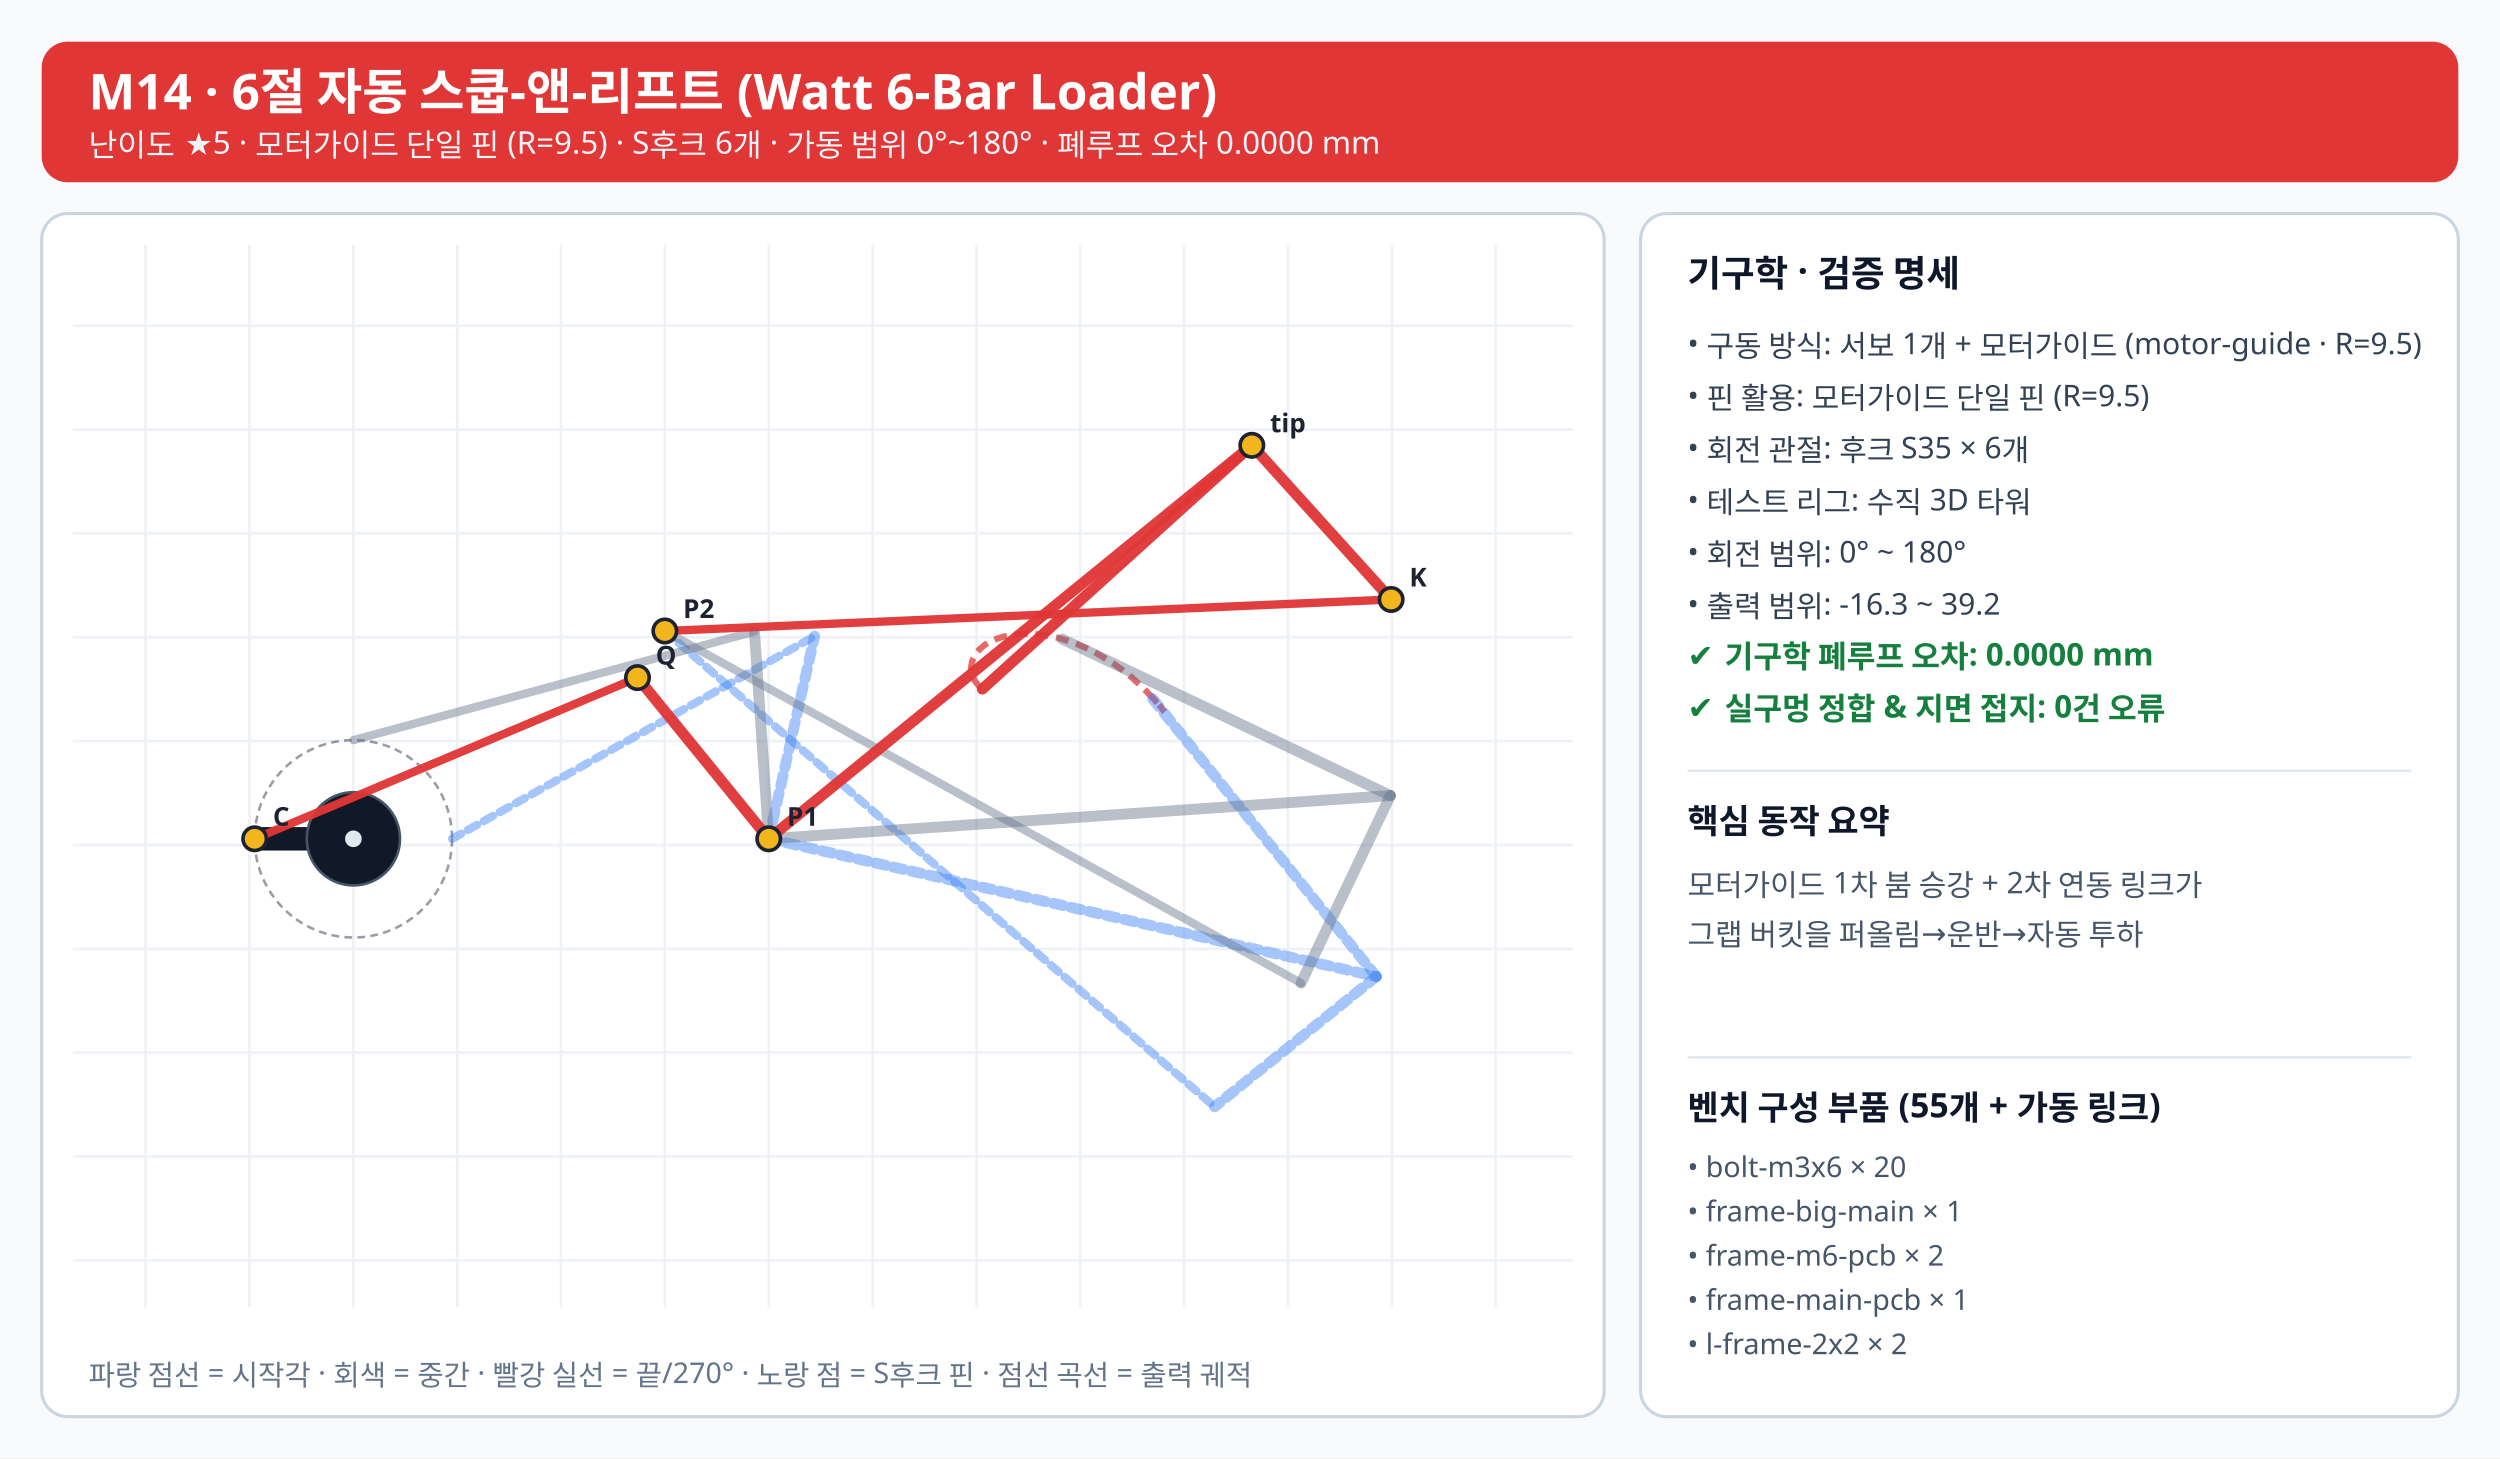
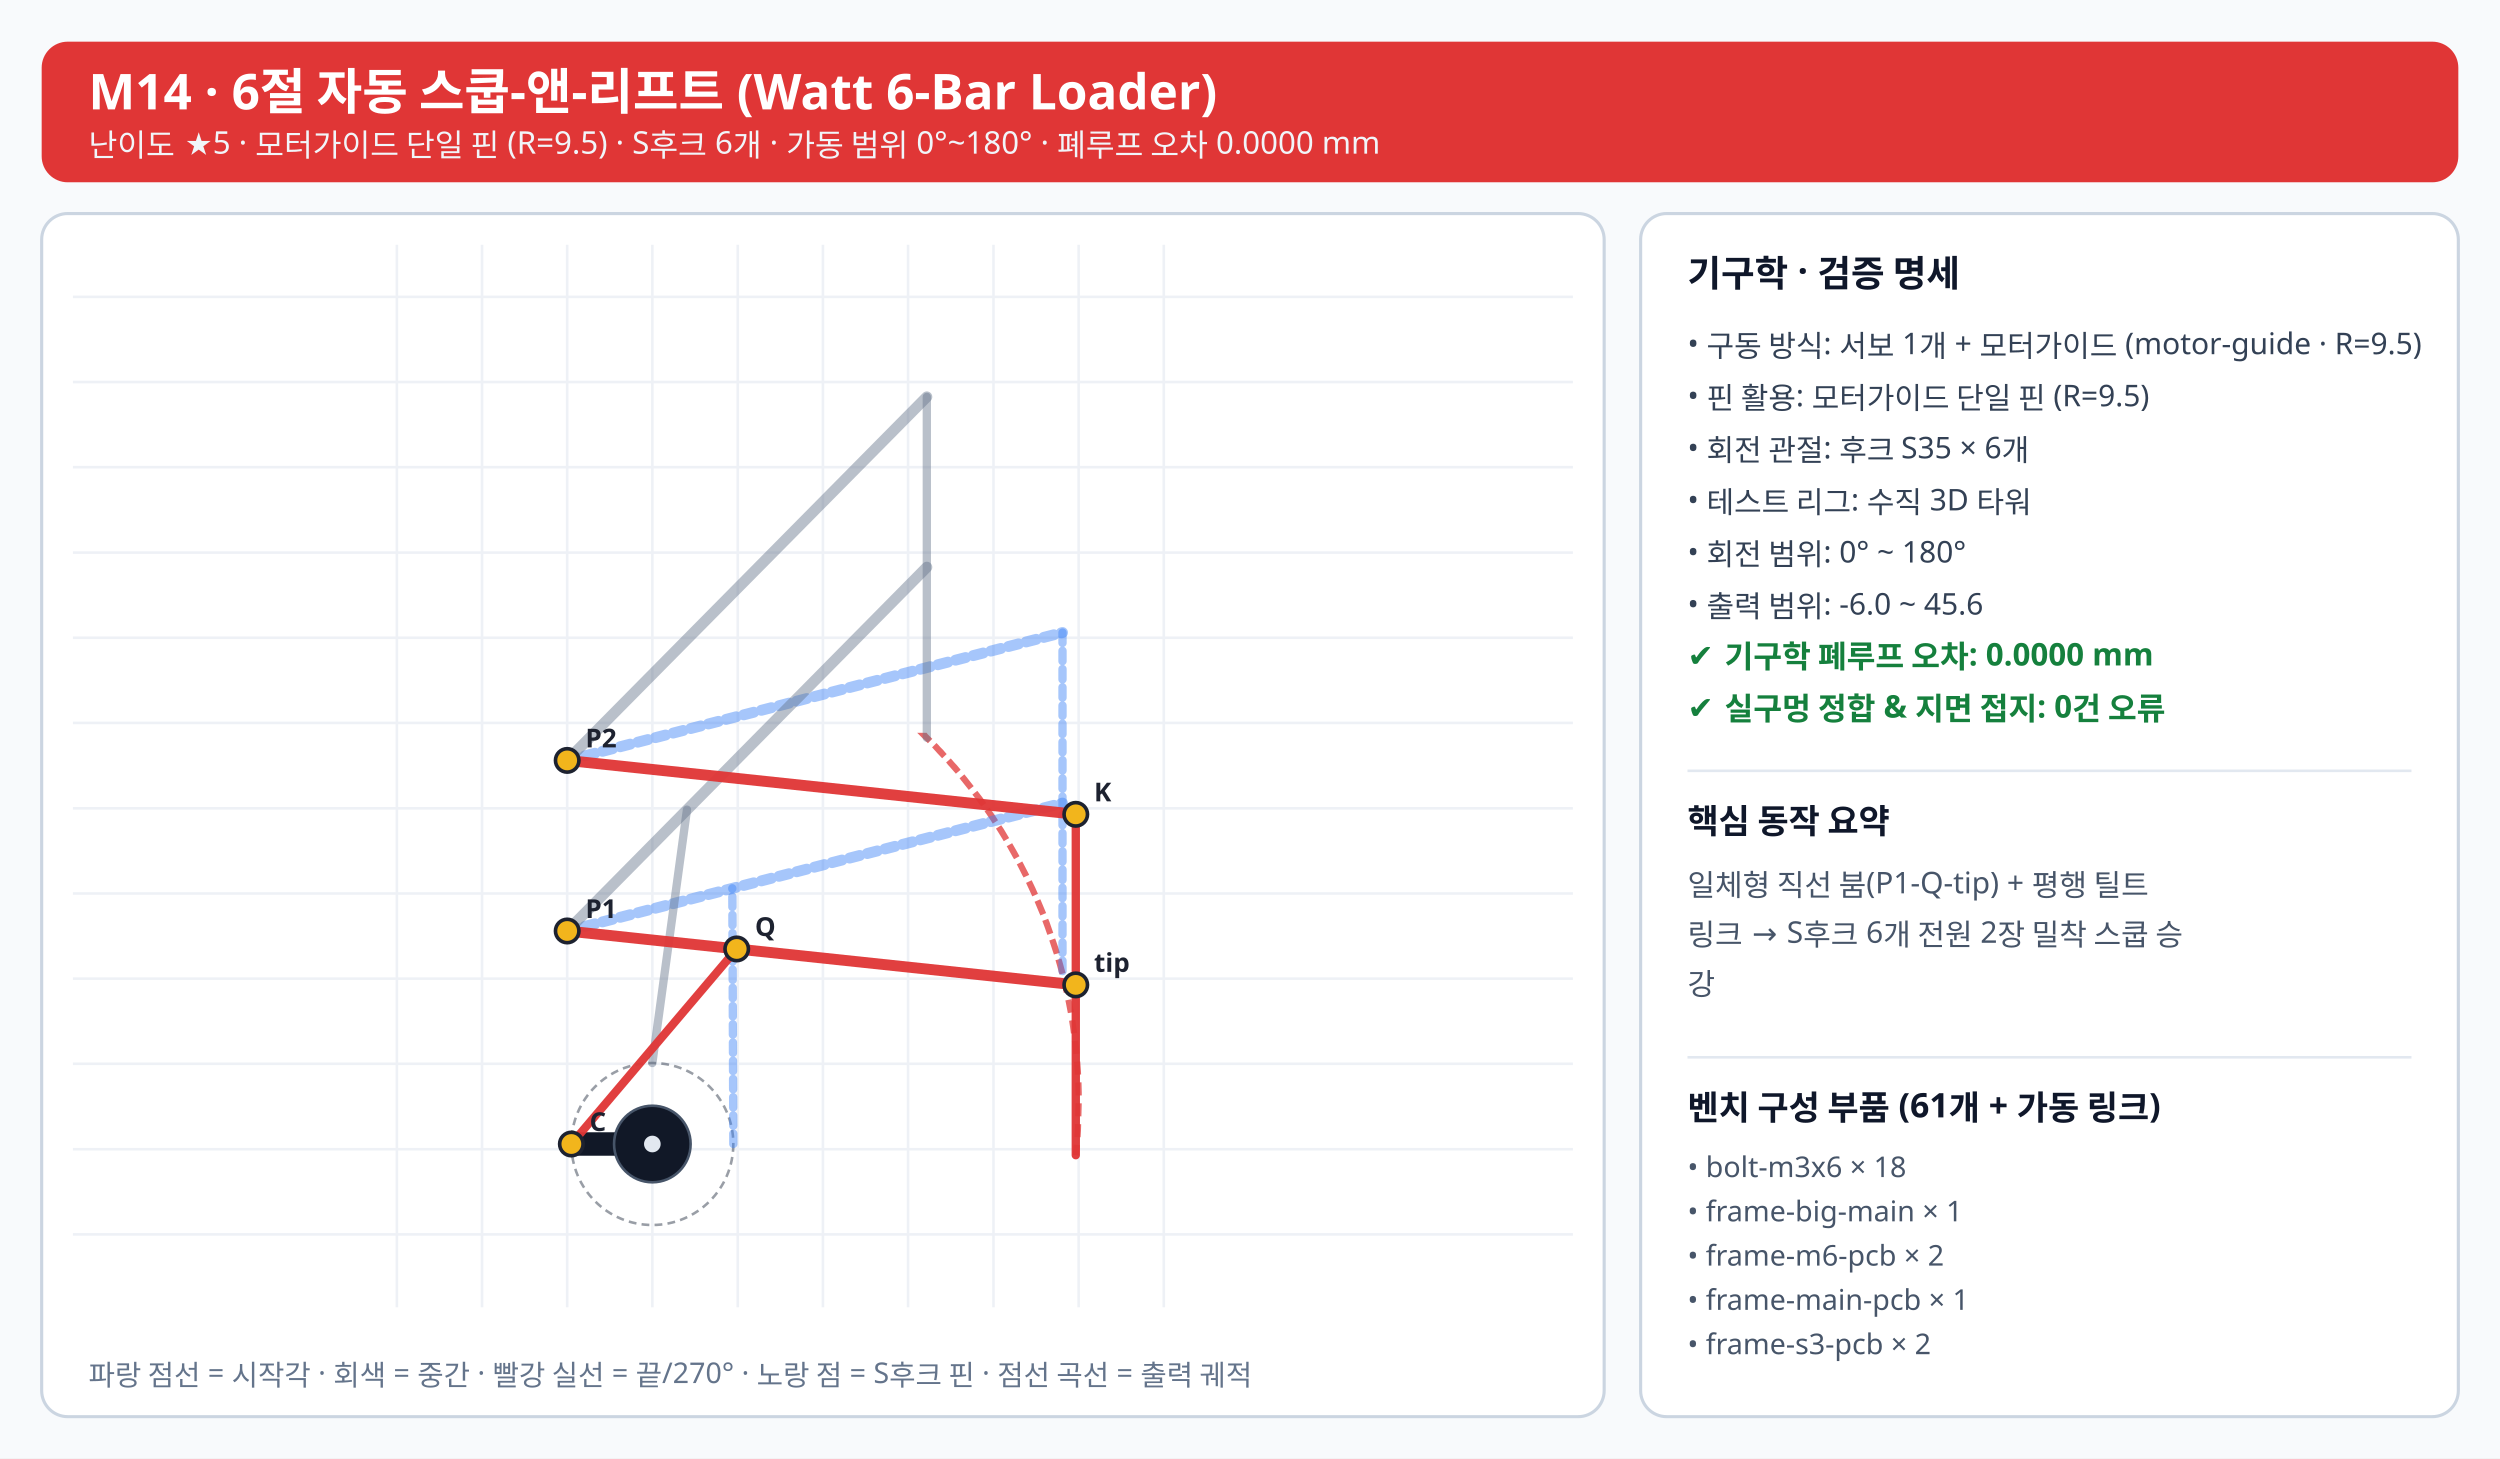
<svg xmlns="http://www.w3.org/2000/svg" viewBox="0 0 960 560" font-family="Pretendard,Apple SD Gothic Neo,sans-serif">
  <rect width="960" height="560" fill="#f8fafc" />
  <rect x="16" y="16" width="928" height="54" rx="10" fill="#e03636" />
  <text x="34" y="42" fill="#fff" font-size="19" font-weight="800">M14 · 6절 자동 스쿱-앤-리프트 (Watt 6-Bar Loader)</text>
  <text x="34" y="60" fill="#f1f5f9" font-size="12">난이도 ★5 · 모터가이드 단일 핀 (R=9.5) · S후크 6개 · 가동 범위 0°~180° · 폐루프 오차 0.0000 mm</text>
  <rect x="16" y="82" width="600" height="462" rx="10" fill="#fff" stroke="#cbd5e1" stroke-width="1.2" />
-   <line x1="55.9" y1="94" x2="55.9" y2="502" stroke="#eef1f6" stroke-width="1" />
-   <line x1="95.8" y1="94" x2="95.8" y2="502" stroke="#eef1f6" stroke-width="1" />
-   <line x1="135.7" y1="94" x2="135.7" y2="502" stroke="#eef1f6" stroke-width="1" />
-   <line x1="175.6" y1="94" x2="175.6" y2="502" stroke="#eef1f6" stroke-width="1" />
-   <line x1="215.4" y1="94" x2="215.4" y2="502" stroke="#eef1f6" stroke-width="1" />
-   <line x1="255.3" y1="94" x2="255.3" y2="502" stroke="#eef1f6" stroke-width="1" />
-   <line x1="295.2" y1="94" x2="295.2" y2="502" stroke="#eef1f6" stroke-width="1" />
-   <line x1="335.1" y1="94" x2="335.1" y2="502" stroke="#eef1f6" stroke-width="1" />
-   <line x1="375.0" y1="94" x2="375.0" y2="502" stroke="#eef1f6" stroke-width="1" />
-   <line x1="414.8" y1="94" x2="414.8" y2="502" stroke="#eef1f6" stroke-width="1" />
-   <line x1="454.7" y1="94" x2="454.7" y2="502" stroke="#eef1f6" stroke-width="1" />
-   <line x1="494.6" y1="94" x2="494.6" y2="502" stroke="#eef1f6" stroke-width="1" />
-   <line x1="534.5" y1="94" x2="534.5" y2="502" stroke="#eef1f6" stroke-width="1" />
-   <line x1="574.3" y1="94" x2="574.3" y2="502" stroke="#eef1f6" stroke-width="1" />
-   <line x1="28" y1="484.0" x2="604" y2="484.0" stroke="#eef1f6" stroke-width="1" />
-   <line x1="28" y1="444.1" x2="604" y2="444.1" stroke="#eef1f6" stroke-width="1" />
-   <line x1="28" y1="404.2" x2="604" y2="404.2" stroke="#eef1f6" stroke-width="1" />
-   <line x1="28" y1="364.4" x2="604" y2="364.4" stroke="#eef1f6" stroke-width="1" />
-   <line x1="28" y1="324.5" x2="604" y2="324.5" stroke="#eef1f6" stroke-width="1" />
-   <line x1="28" y1="284.6" x2="604" y2="284.6" stroke="#eef1f6" stroke-width="1" />
-   <line x1="28" y1="244.7" x2="604" y2="244.7" stroke="#eef1f6" stroke-width="1" />
-   <line x1="28" y1="204.8" x2="604" y2="204.8" stroke="#eef1f6" stroke-width="1" />
-   <line x1="28" y1="165.0" x2="604" y2="165.0" stroke="#eef1f6" stroke-width="1" />
-   <line x1="28" y1="125.1" x2="604" y2="125.1" stroke="#eef1f6" stroke-width="1" />
-   <circle cx="135.7" cy="322.1" r="37.9" fill="none" stroke="#1e293b" stroke-width="1" stroke-opacity="0.45" stroke-dasharray="3 2" />
-   <line x1="135.7" y1="322.1" x2="97.8" y2="322.1" stroke="#111827" stroke-width="9.0" stroke-linecap="round" />
-   <circle cx="135.7" cy="322.1" r="17.9" fill="#111827" stroke="#475569" stroke-width="1" />
-   <circle cx="135.7" cy="322.1" r="3.2" fill="#e2e8f0" />
-   <polyline points="441.0,266.3 442.1,267.4 443.1,268.4 443.9,269.4 444.7,270.3 445.3,271.1 445.9,271.7 446.3,272.3 446.7,272.7 447.0,273.1 447.1,273.3 447.2,273.4 447.2,273.4 447.1,273.3 446.9,273.0 446.7,272.7 446.3,272.3 445.9,271.7 445.4,271.1 444.8,270.4 444.1,269.7 443.4,268.8 442.6,267.9 441.7,267.0 440.7,266.0 439.7,264.9 438.6,263.8 437.4,262.7 436.2,261.6 434.9,260.4 433.6,259.3 432.1,258.2 430.7,257.0 429.1,255.9 427.5,254.8 425.9,253.7 424.2,252.7 422.5,251.7 420.8,250.7 419.0,249.8 417.2,248.9 415.3,248.1 413.5,247.3 411.6,246.6 409.8,246.0 407.9,245.4 406.0,244.9 404.2,244.5 402.3,244.1 400.5,243.8 398.7,243.6 396.9,243.5 395.2,243.4 393.4,243.4 391.8,243.5 390.2,243.6 388.6,243.8 387.1,244.1 385.7,244.4 384.3,244.8 383.0,245.2 381.8,245.7 380.6,246.2 379.5,246.8 378.5,247.4 377.6,248.1 376.8,248.8 376.0,249.5 375.4,250.2 374.8,251.0 374.3,251.8 373.9,252.5 373.5,253.3 373.3,254.1 373.1,254.9 373.0,255.7 372.9,256.4 372.9,257.2 373.0,257.9 373.2,258.6 373.4,259.3 373.6,260.0 373.9,260.6 374.2,261.2 374.6,261.8 375.0,262.3 375.4,262.8 375.8,263.3 376.3,263.8 376.7,264.2 377.2,264.6" fill="none" stroke="#e03636" stroke-width="2.4" stroke-opacity="0.75" stroke-dasharray="5 3" />
-   <line x1="173.6" y1="322.1" x2="312.8" y2="244.3" stroke="#3b82f6" stroke-width="3.2" stroke-linecap="round" stroke-opacity="0.45" stroke-dasharray="4 3" />
-   <line x1="295.2" y1="322.1" x2="312.8" y2="244.3" stroke="#3b82f6" stroke-width="4.2" stroke-linecap="round" stroke-opacity="0.45" stroke-dasharray="4 3" />
-   <line x1="295.2" y1="322.1" x2="528.5" y2="375.0" stroke="#3b82f6" stroke-width="4.2" stroke-linecap="round" stroke-opacity="0.45" stroke-dasharray="4 3" />
-   <line x1="255.3" y1="242.3" x2="466.4" y2="425.0" stroke="#3b82f6" stroke-width="3.2" stroke-linecap="round" stroke-opacity="0.45" stroke-dasharray="4 3" />
-   <line x1="528.5" y1="375.0" x2="466.4" y2="425.0" stroke="#3b82f6" stroke-width="4.2" stroke-linecap="round" stroke-opacity="0.45" stroke-dasharray="4 3" />
-   <line x1="528.5" y1="375.0" x2="441.0" y2="266.3" stroke="#3b82f6" stroke-width="4.2" stroke-linecap="round" stroke-opacity="0.45" stroke-dasharray="4 3" />
-   <line x1="135.7" y1="284.2" x2="289.7" y2="242.5" stroke="#64748b" stroke-width="3.2" stroke-linecap="round" stroke-opacity="0.45" />
-   <line x1="295.2" y1="322.1" x2="289.7" y2="242.5" stroke="#64748b" stroke-width="4.2" stroke-linecap="round" stroke-opacity="0.45" />
-   <line x1="295.2" y1="322.1" x2="533.9" y2="305.5" stroke="#64748b" stroke-width="4.2" stroke-linecap="round" stroke-opacity="0.45" />
-   <line x1="255.3" y1="242.3" x2="499.6" y2="377.5" stroke="#64748b" stroke-width="3.2" stroke-linecap="round" stroke-opacity="0.45" />
-   <line x1="533.9" y1="305.5" x2="499.6" y2="377.5" stroke="#64748b" stroke-width="4.2" stroke-linecap="round" stroke-opacity="0.45" />
-   <line x1="533.9" y1="305.5" x2="407.9" y2="245.4" stroke="#64748b" stroke-width="4.2" stroke-linecap="round" stroke-opacity="0.45" />
-   <line x1="97.8" y1="322.1" x2="244.8" y2="260.2" stroke="#e03636" stroke-width="3.2" stroke-linecap="round" stroke-opacity="0.95" />
-   <line x1="295.2" y1="322.1" x2="244.8" y2="260.2" stroke="#e03636" stroke-width="4.2" stroke-linecap="round" stroke-opacity="0.95" />
-   <line x1="295.2" y1="322.1" x2="480.7" y2="171.0" stroke="#e03636" stroke-width="4.2" stroke-linecap="round" stroke-opacity="0.95" />
-   <line x1="255.3" y1="242.3" x2="534.2" y2="230.2" stroke="#e03636" stroke-width="3.2" stroke-linecap="round" stroke-opacity="0.95" />
-   <line x1="480.7" y1="171.0" x2="534.2" y2="230.2" stroke="#e03636" stroke-width="4.2" stroke-linecap="round" stroke-opacity="0.95" />
-   <line x1="480.7" y1="171.0" x2="377.2" y2="264.6" stroke="#e03636" stroke-width="4.2" stroke-linecap="round" stroke-opacity="0.95" />
-   <circle cx="97.8" cy="322.1" r="4.5" fill="#f2b51c" stroke="#1d2230" stroke-width="1.4" />
-   <text x="104.8" y="317.1" font-size="10" font-weight="700" fill="#1d2230">C</text>
-   <circle cx="244.8" cy="260.2" r="4.5" fill="#f2b51c" stroke="#1d2230" stroke-width="1.4" />
-   <text x="251.8" y="255.2" font-size="10" font-weight="700" fill="#1d2230">Q</text>
-   <circle cx="295.2" cy="322.1" r="4.5" fill="#f2b51c" stroke="#1d2230" stroke-width="1.4" />
-   <text x="302.2" y="317.1" font-size="10" font-weight="700" fill="#1d2230">P1</text>
-   <circle cx="255.3" cy="242.3" r="4.5" fill="#f2b51c" stroke="#1d2230" stroke-width="1.4" />
-   <text x="262.3" y="237.3" font-size="10" font-weight="700" fill="#1d2230">P2</text>
-   <circle cx="480.7" cy="171.0" r="4.5" fill="#f2b51c" stroke="#1d2230" stroke-width="1.4" />
-   <text x="487.7" y="166.0" font-size="10" font-weight="700" fill="#1d2230">tip</text>
-   <circle cx="534.2" cy="230.2" r="4.5" fill="#f2b51c" stroke="#1d2230" stroke-width="1.4" />
-   <text x="541.2" y="225.2" font-size="10" font-weight="700" fill="#1d2230">K</text>
+   <line x1="152.4" y1="94" x2="152.4" y2="502" stroke="#eef1f6" stroke-width="1" />
+   <line x1="185.1" y1="94" x2="185.1" y2="502" stroke="#eef1f6" stroke-width="1" />
+   <line x1="217.8" y1="94" x2="217.8" y2="502" stroke="#eef1f6" stroke-width="1" />
+   <line x1="250.5" y1="94" x2="250.5" y2="502" stroke="#eef1f6" stroke-width="1" />
+   <line x1="283.3" y1="94" x2="283.3" y2="502" stroke="#eef1f6" stroke-width="1" />
+   <line x1="316.0" y1="94" x2="316.0" y2="502" stroke="#eef1f6" stroke-width="1" />
+   <line x1="348.7" y1="94" x2="348.7" y2="502" stroke="#eef1f6" stroke-width="1" />
+   <line x1="381.5" y1="94" x2="381.5" y2="502" stroke="#eef1f6" stroke-width="1" />
+   <line x1="414.2" y1="94" x2="414.2" y2="502" stroke="#eef1f6" stroke-width="1" />
+   <line x1="446.9" y1="94" x2="446.9" y2="502" stroke="#eef1f6" stroke-width="1" />
+   <line x1="28" y1="474.0" x2="604" y2="474.0" stroke="#eef1f6" stroke-width="1" />
+   <line x1="28" y1="441.3" x2="604" y2="441.3" stroke="#eef1f6" stroke-width="1" />
+   <line x1="28" y1="408.5" x2="604" y2="408.5" stroke="#eef1f6" stroke-width="1" />
+   <line x1="28" y1="375.8" x2="604" y2="375.8" stroke="#eef1f6" stroke-width="1" />
+   <line x1="28" y1="343.1" x2="604" y2="343.1" stroke="#eef1f6" stroke-width="1" />
+   <line x1="28" y1="310.4" x2="604" y2="310.4" stroke="#eef1f6" stroke-width="1" />
+   <line x1="28" y1="277.6" x2="604" y2="277.6" stroke="#eef1f6" stroke-width="1" />
+   <line x1="28" y1="244.9" x2="604" y2="244.9" stroke="#eef1f6" stroke-width="1" />
+   <line x1="28" y1="212.2" x2="604" y2="212.2" stroke="#eef1f6" stroke-width="1" />
+   <line x1="28" y1="179.4" x2="604" y2="179.4" stroke="#eef1f6" stroke-width="1" />
+   <line x1="28" y1="146.7" x2="604" y2="146.7" stroke="#eef1f6" stroke-width="1" />
+   <line x1="28" y1="114.0" x2="604" y2="114.0" stroke="#eef1f6" stroke-width="1" />
+   <circle cx="250.5" cy="439.3" r="31.1" fill="none" stroke="#1e293b" stroke-width="1" stroke-opacity="0.45" stroke-dasharray="3 2" />
+   <line x1="250.5" y1="439.3" x2="219.4" y2="439.3" stroke="#111827" stroke-width="9.0" stroke-linecap="round" />
+   <circle cx="250.5" cy="439.3" r="14.7" fill="#111827" stroke="#475569" stroke-width="1" />
+   <circle cx="250.5" cy="439.3" r="3.2" fill="#e2e8f0" />
+   <polyline points="408.0,373.9 407.1,370.6 406.2,367.4 405.2,364.1 404.1,360.9 403.0,357.7 401.9,354.5 400.7,351.3 399.4,348.2 398.1,345.1 396.7,342.0 395.3,339.0 393.9,336.0 392.4,333.1 390.9,330.2 389.3,327.3 387.7,324.5 386.1,321.8 384.5,319.1 382.8,316.5 381.2,314.0 379.5,311.5 377.8,309.1 376.2,306.8 374.5,304.6 372.8,302.4 371.2,300.4 369.6,298.4 368.1,296.5 366.6,294.7 365.1,293.1 363.7,291.5 362.4,290.1 361.2,288.7 360.0,287.5 359.0,286.4 358.0,285.4 357.2,284.6 356.5,283.9 355.9,283.3 355.5,282.9 355.2,282.7 355.1,282.6 355.2,282.6 355.4,282.9 355.9,283.3 356.5,283.9 357.3,284.7 358.3,285.7 359.5,286.9 360.8,288.4 362.4,290.1 364.1,291.9 366.0,294.1 368.0,296.4 370.2,299.1 372.4,301.9 374.8,305.0 377.2,308.3 379.7,311.8 382.2,315.5 384.7,319.5 387.2,323.6 389.6,327.9 392.0,332.3 394.3,336.9 396.5,341.5 398.6,346.3 400.6,351.1 402.4,356.0 404.1,360.9 405.7,365.8 407.1,370.6 408.4,375.5 409.5,380.3 410.5,385.0 411.4,389.7 412.1,394.3 412.7,398.8 413.2,403.2 413.6,407.5 413.9,411.6 414.1,415.7 414.2,419.6 414.2,423.4 414.1,427.1 414.0,430.7 413.9,434.1 413.7,437.4 413.4,440.6 413.1,443.6" fill="none" stroke="#e03636" stroke-width="2.4" stroke-opacity="0.75" stroke-dasharray="5 3" />
+   <line x1="281.6" y1="439.3" x2="281.2" y2="341.1" stroke="#3b82f6" stroke-width="3.2" stroke-linecap="round" stroke-opacity="0.45" stroke-dasharray="4 3" />
+   <line x1="217.8" y1="357.5" x2="408.0" y2="308.4" stroke="#3b82f6" stroke-width="4.2" stroke-linecap="round" stroke-opacity="0.45" stroke-dasharray="4 3" />
+   <line x1="217.8" y1="292.0" x2="408.0" y2="242.9" stroke="#3b82f6" stroke-width="4.2" stroke-linecap="round" stroke-opacity="0.45" stroke-dasharray="4 3" />
+   <line x1="408.0" y1="242.9" x2="408.0" y2="373.9" stroke="#3b82f6" stroke-width="3.2" stroke-linecap="round" stroke-opacity="0.45" stroke-dasharray="4 3" />
+   <line x1="250.5" y1="408.2" x2="263.8" y2="310.9" stroke="#64748b" stroke-width="3.2" stroke-linecap="round" stroke-opacity="0.45" />
+   <line x1="217.8" y1="357.5" x2="355.9" y2="217.8" stroke="#64748b" stroke-width="4.2" stroke-linecap="round" stroke-opacity="0.45" />
+   <line x1="217.8" y1="292.0" x2="355.9" y2="152.4" stroke="#64748b" stroke-width="4.2" stroke-linecap="round" stroke-opacity="0.45" />
+   <line x1="355.9" y1="152.4" x2="355.9" y2="283.3" stroke="#64748b" stroke-width="3.2" stroke-linecap="round" stroke-opacity="0.45" />
+   <line x1="219.4" y1="439.3" x2="282.9" y2="364.4" stroke="#e03636" stroke-width="3.2" stroke-linecap="round" stroke-opacity="0.95" />
+   <line x1="217.8" y1="357.5" x2="413.1" y2="378.2" stroke="#e03636" stroke-width="4.2" stroke-linecap="round" stroke-opacity="0.95" />
+   <line x1="217.8" y1="292.0" x2="413.1" y2="312.7" stroke="#e03636" stroke-width="4.2" stroke-linecap="round" stroke-opacity="0.95" />
+   <line x1="413.1" y1="312.7" x2="413.1" y2="443.6" stroke="#e03636" stroke-width="3.2" stroke-linecap="round" stroke-opacity="0.95" />
+   <circle cx="219.4" cy="439.3" r="4.5" fill="#f2b51c" stroke="#1d2230" stroke-width="1.4" />
+   <text x="226.4" y="434.3" font-size="10" font-weight="700" fill="#1d2230">C</text>
+   <circle cx="282.9" cy="364.4" r="4.5" fill="#f2b51c" stroke="#1d2230" stroke-width="1.4" />
+   <text x="289.9" y="359.4" font-size="10" font-weight="700" fill="#1d2230">Q</text>
+   <circle cx="217.8" cy="357.5" r="4.5" fill="#f2b51c" stroke="#1d2230" stroke-width="1.4" />
+   <text x="224.8" y="352.5" font-size="10" font-weight="700" fill="#1d2230">P1</text>
+   <circle cx="217.8" cy="292.0" r="4.5" fill="#f2b51c" stroke="#1d2230" stroke-width="1.4" />
+   <text x="224.8" y="287.0" font-size="10" font-weight="700" fill="#1d2230">P2</text>
+   <circle cx="413.1" cy="378.2" r="4.5" fill="#f2b51c" stroke="#1d2230" stroke-width="1.4" />
+   <text x="420.1" y="373.2" font-size="10" font-weight="700" fill="#1d2230">tip</text>
+   <circle cx="413.1" cy="312.7" r="4.5" fill="#f2b51c" stroke="#1d2230" stroke-width="1.4" />
+   <text x="420.1" y="307.7" font-size="10" font-weight="700" fill="#1d2230">K</text>
  <text x="34" y="532" fill="#64748b" font-size="11">파랑 점선 = 시작각 · 회색 = 중간 · 빨강 실선 = 끝/270° · 노랑 점 = S후크 핀 · 점선 곡선 = 출력 궤적</text>
  <rect x="630" y="82" width="314" height="462" rx="10" fill="#fff" stroke="#cbd5e1" stroke-width="1.2" />
  <text x="648" y="110" fill="#0f172a" font-size="14" font-weight="800">기구학 · 검증 명세</text>
  <text x="648" y="136" fill="#334155" font-size="11.5">• 구동 방식: 서보 1개 + 모터가이드 (motor-guide · R=9.5)</text>
  <text x="648" y="156" fill="#334155" font-size="11.5">• 핀 활용: 모터가이드 단일 핀 (R=9.5)</text>
  <text x="648" y="176" fill="#334155" font-size="11.5">• 회전 관절: 후크 S35 × 6개</text>
  <text x="648" y="196" fill="#334155" font-size="11.5">• 테스트 리그: 수직 3D 타워</text>
  <text x="648" y="216" fill="#334155" font-size="11.5">• 회전 범위: 0° ~ 180°</text>
-   <text x="648" y="236" fill="#334155" font-size="11.5">• 출력 범위: -16.3 ~ 39.2</text>
+   <text x="648" y="236" fill="#334155" font-size="11.5">• 출력 범위: -6.0 ~ 45.6</text>
  <text x="648" y="256" fill="#15803d" font-size="12" font-weight="800">✔ 기구학 폐루프 오차: 0.0000 mm</text>
  <text x="648" y="276" fill="#15803d" font-size="12" font-weight="800">✔ 실구멍 정합 &amp; 지면 접지: 0건 오류</text>
  <line x1="648" y1="296" x2="926" y2="296" stroke="#e2e8f0" />
  <text x="648" y="320" fill="#0f172a" font-size="13" font-weight="800">핵심 동작 요약</text>
-   <text x="648" y="344" fill="#475569" font-size="11.5">모터가이드 1차 붐 승강 + 2차 연동 링크가 </text>
-   <text x="648" y="363" fill="#475569" font-size="11.5">그랩 버킷을 퍼올림→운반→자동 투하</text>
+   <text x="648" y="344" fill="#475569" font-size="11.5">일체형 직선 붐(P1-Q-tip) + 평행 틸트</text>
+   <text x="648" y="363" fill="#475569" font-size="11.5"> 링크 → S후크 6개 전원 2장 밀착 스쿱 승</text>
+   <text x="648" y="382" fill="#475569" font-size="11.5">강</text>
  <line x1="648" y1="406" x2="926" y2="406" stroke="#e2e8f0" />
-   <text x="648" y="430" fill="#0f172a" font-size="13" font-weight="800">벤치 구성 부품 (55개 + 가동 링크)</text>
-   <text x="648" y="452" fill="#475569" font-size="11">• bolt-m3x6 × 20</text>
+   <text x="648" y="430" fill="#0f172a" font-size="13" font-weight="800">벤치 구성 부품 (61개 + 가동 링크)</text>
+   <text x="648" y="452" fill="#475569" font-size="11">• bolt-m3x6 × 18</text>
  <text x="648" y="469" fill="#475569" font-size="11">• frame-big-main × 1</text>
  <text x="648" y="486" fill="#475569" font-size="11">• frame-m6-pcb × 2</text>
  <text x="648" y="503" fill="#475569" font-size="11">• frame-main-pcb × 1</text>
-   <text x="648" y="520" fill="#475569" font-size="11">• l-frame-2x2 × 2</text>
+   <text x="648" y="520" fill="#475569" font-size="11">• frame-s3-pcb × 2</text>
</svg>
